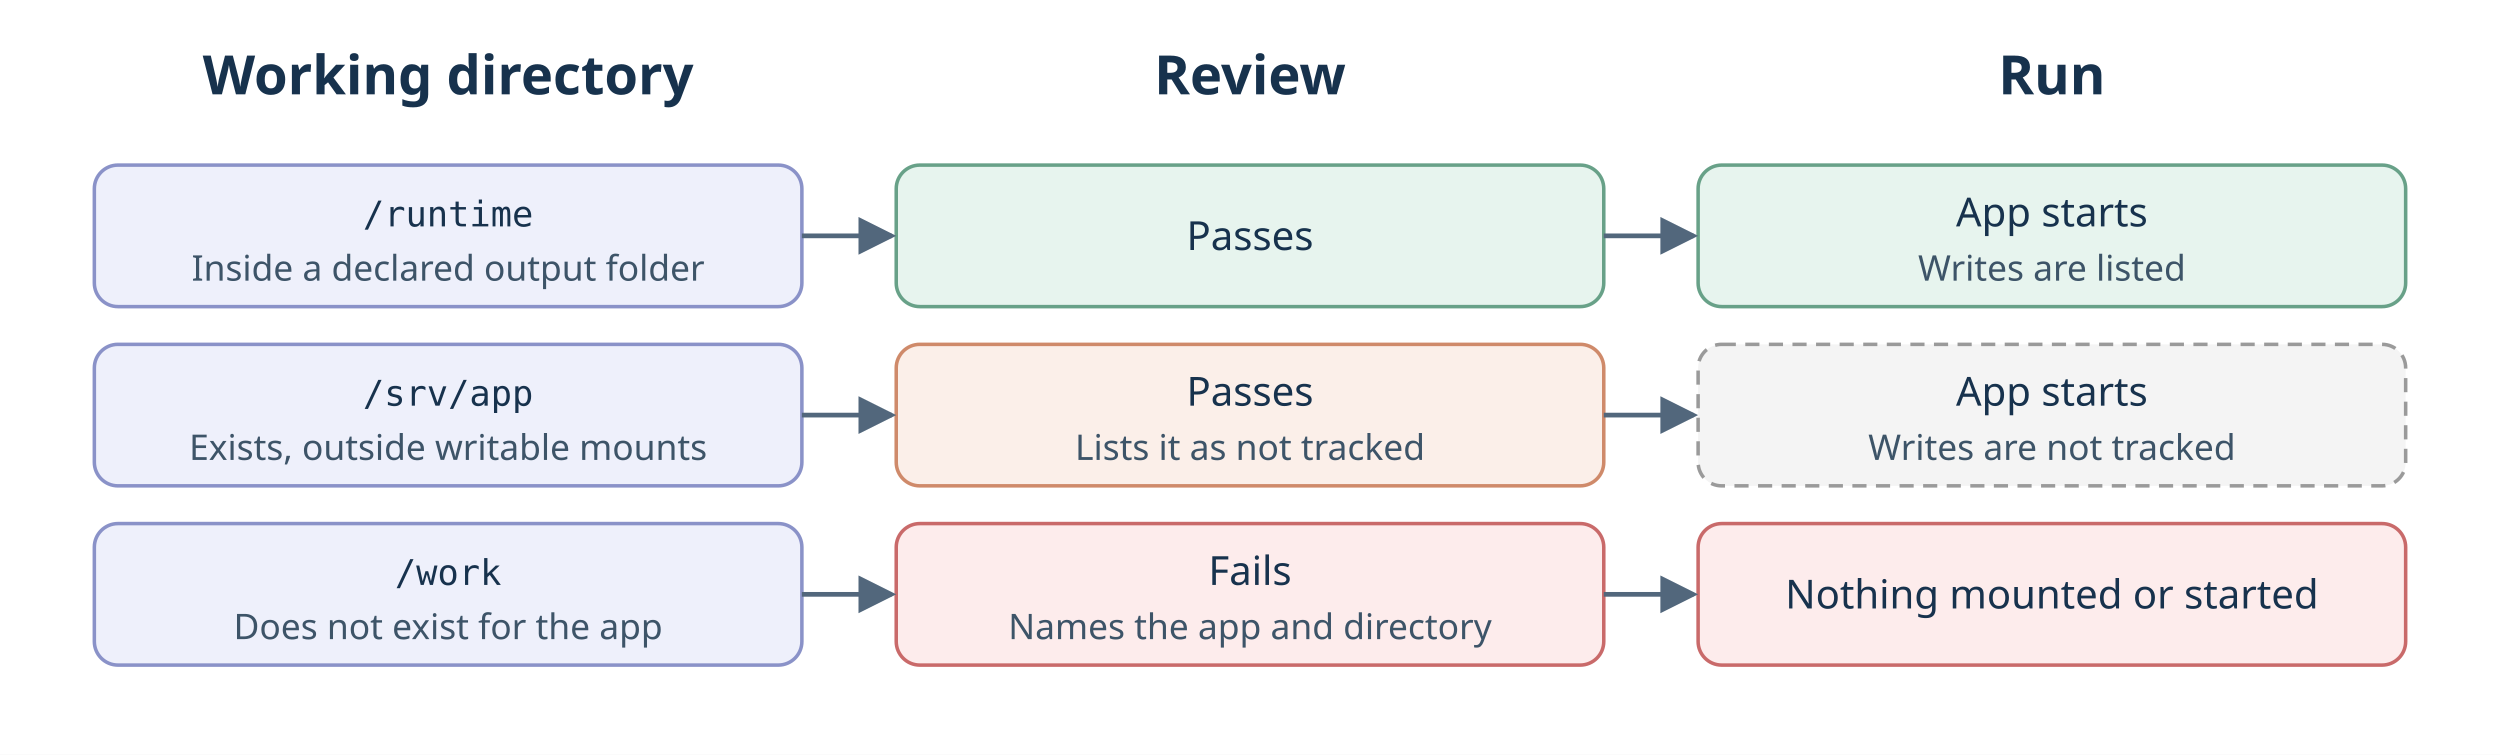
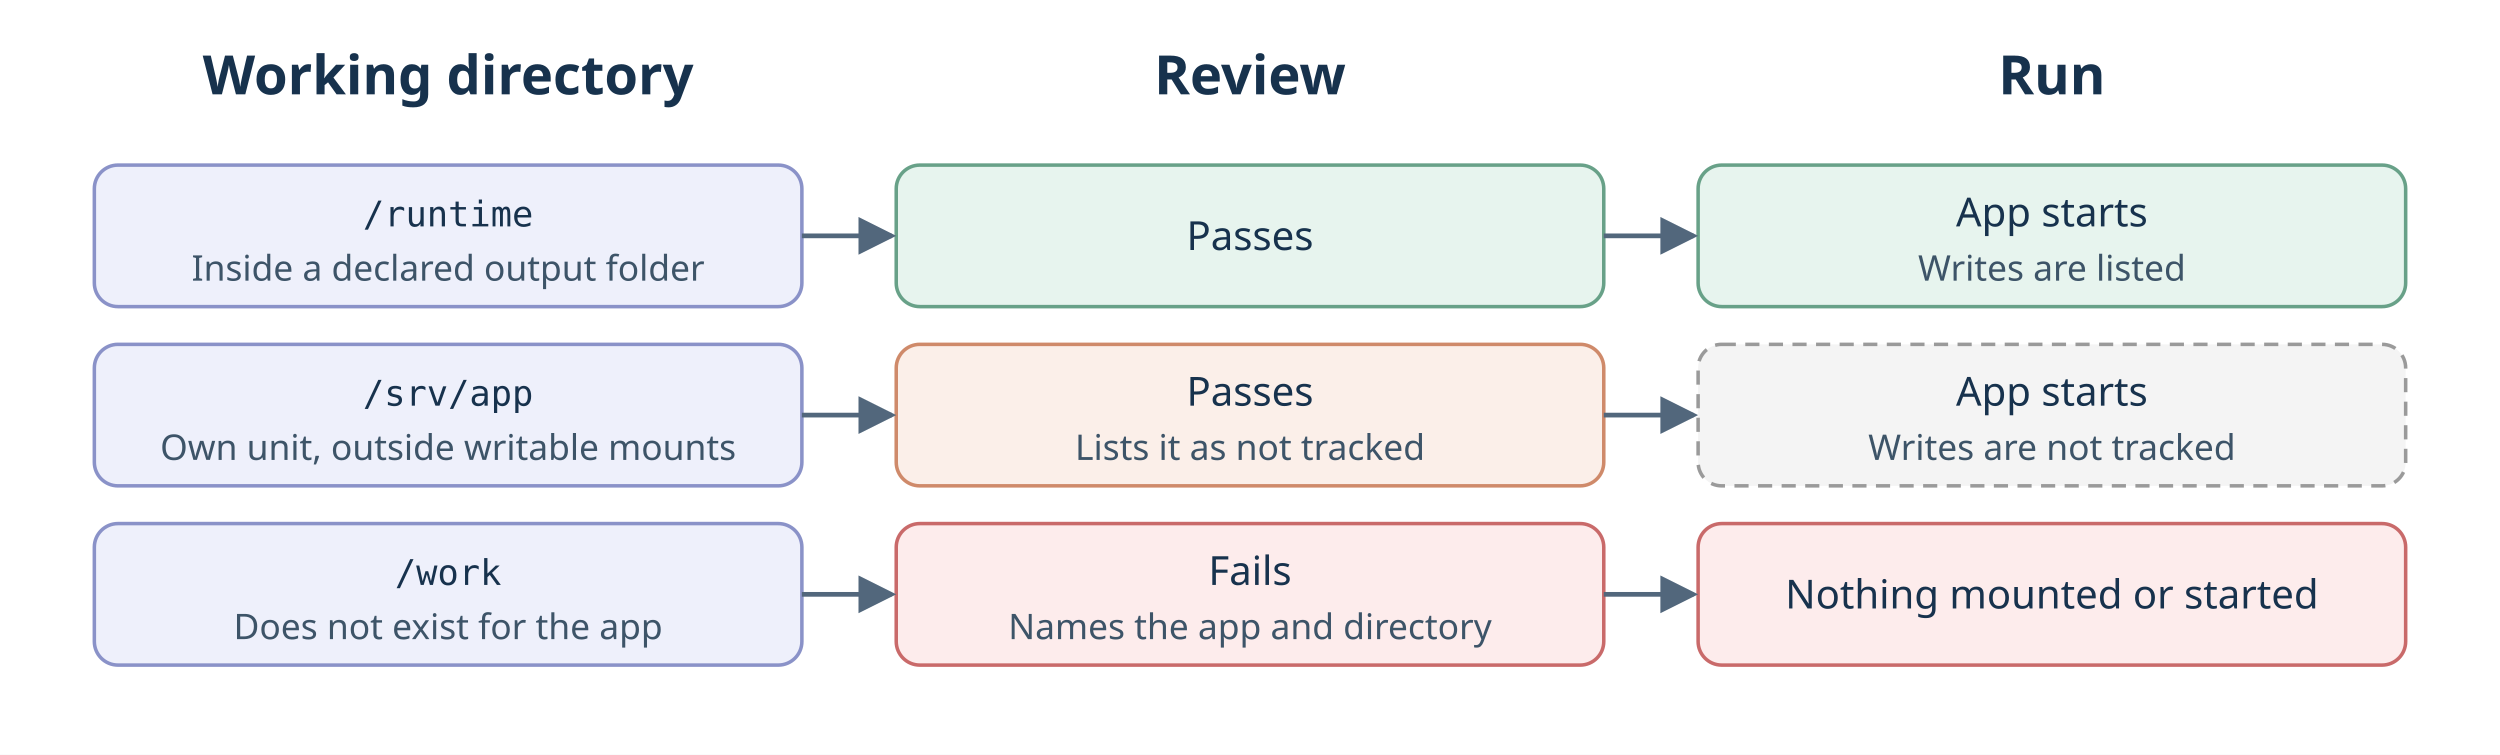
<svg xmlns="http://www.w3.org/2000/svg" width="1060" height="320" viewBox="0 0 1060 320" role="img" aria-labelledby="title desc">
  <defs>
    <marker id="arrow" markerWidth="8" markerHeight="8" refX="7" refY="4" orient="auto">
      <path d="M0 0 L8 4 L0 8Z" fill="#52677c" />
    </marker>
  </defs>
  <style>text{font:17px sans-serif;fill:#17324d;text-anchor:middle}.title{font-size:23px;font-weight:600}.label{font-size:15px;fill:#3d5468}.left{text-anchor:start}.mono{font:15px monospace;fill:#17324d}.base{fill:#f0f6fa;stroke:#8aa4ba;stroke-width:1.5}.declare{fill:#eef0fb;stroke:#8a92c8;stroke-width:1.5}.overlay{fill:#e7f4ee;stroke:#68a188;stroke-width:1.5}.upper{fill:#fbefe9;stroke:#cf8a6a;stroke-width:1.5}.off{fill:#f4f4f4;stroke:#9a9a9a;stroke-width:1.5;stroke-dasharray:6 4}.bad{fill:#fdecec;stroke:#c96a6a;stroke-width:1.5}.line{fill:none;stroke:#52677c;stroke-width:2;marker-end:url(#arrow)}</style>
  <rect width="1060" height="320" fill="white" />
  <text x="190" y="40" class="title">Working directory</text>
  <text x="530" y="40" class="title">Review</text>
  <text x="870" y="40" class="title">Run</text>
  <rect x="40" y="70" width="300" height="60" rx="10" class="declare" />
  <text x="190.0" y="96.0" class="mono">/runtime</text>
  <text x="190.0" y="119.0" class="label">Inside a declared output folder</text>
  <rect x="380" y="70" width="300" height="60" rx="10" class="overlay" />
  <text x="530.0" y="106.0">Passes</text>
  <rect x="720" y="70" width="300" height="60" rx="10" class="overlay" />
  <text x="870.0" y="96.0">App starts</text>
  <text x="870.0" y="119.0" class="label">Writes are listed</text>
  <path d="M340 100 L378 100" class="line" />
  <path d="M680 100 L718 100" class="line" />
  <rect x="40" y="146" width="300" height="60" rx="10" class="declare" />
  <text x="190.0" y="172.0" class="mono">/srv/app</text>
-   <text x="190.0" y="195.0" class="label">Exists, outside writable mounts</text>
+   <text x="190.0" y="195.0" class="label">Own unit, outside writable mounts</text>
  <rect x="380" y="146" width="300" height="60" rx="10" class="upper" />
  <text x="530.0" y="172.0">Passes</text>
  <text x="530.0" y="195.0" class="label">Lists it as not tracked</text>
  <rect x="720" y="146" width="300" height="60" rx="10" class="off" />
  <text x="870.0" y="172.0">App starts</text>
  <text x="870.0" y="195.0" class="label">Writes are not tracked</text>
  <path d="M340 176 L378 176" class="line" />
  <path d="M680 176 L718 176" class="line" />
  <rect x="40" y="222" width="300" height="60" rx="10" class="declare" />
  <text x="190.0" y="248.0" class="mono">/work</text>
  <text x="190.0" y="271.0" class="label">Does not exist for the app</text>
  <rect x="380" y="222" width="300" height="60" rx="10" class="bad" />
  <text x="530.0" y="248.0">Fails</text>
  <text x="530.0" y="271.0" class="label">Names the app and directory</text>
  <rect x="720" y="222" width="300" height="60" rx="10" class="bad" />
  <text x="870.0" y="258.0">Nothing mounted or started</text>
  <path d="M340 252 L378 252" class="line" />
  <path d="M680 252 L718 252" class="line" />
</svg>
